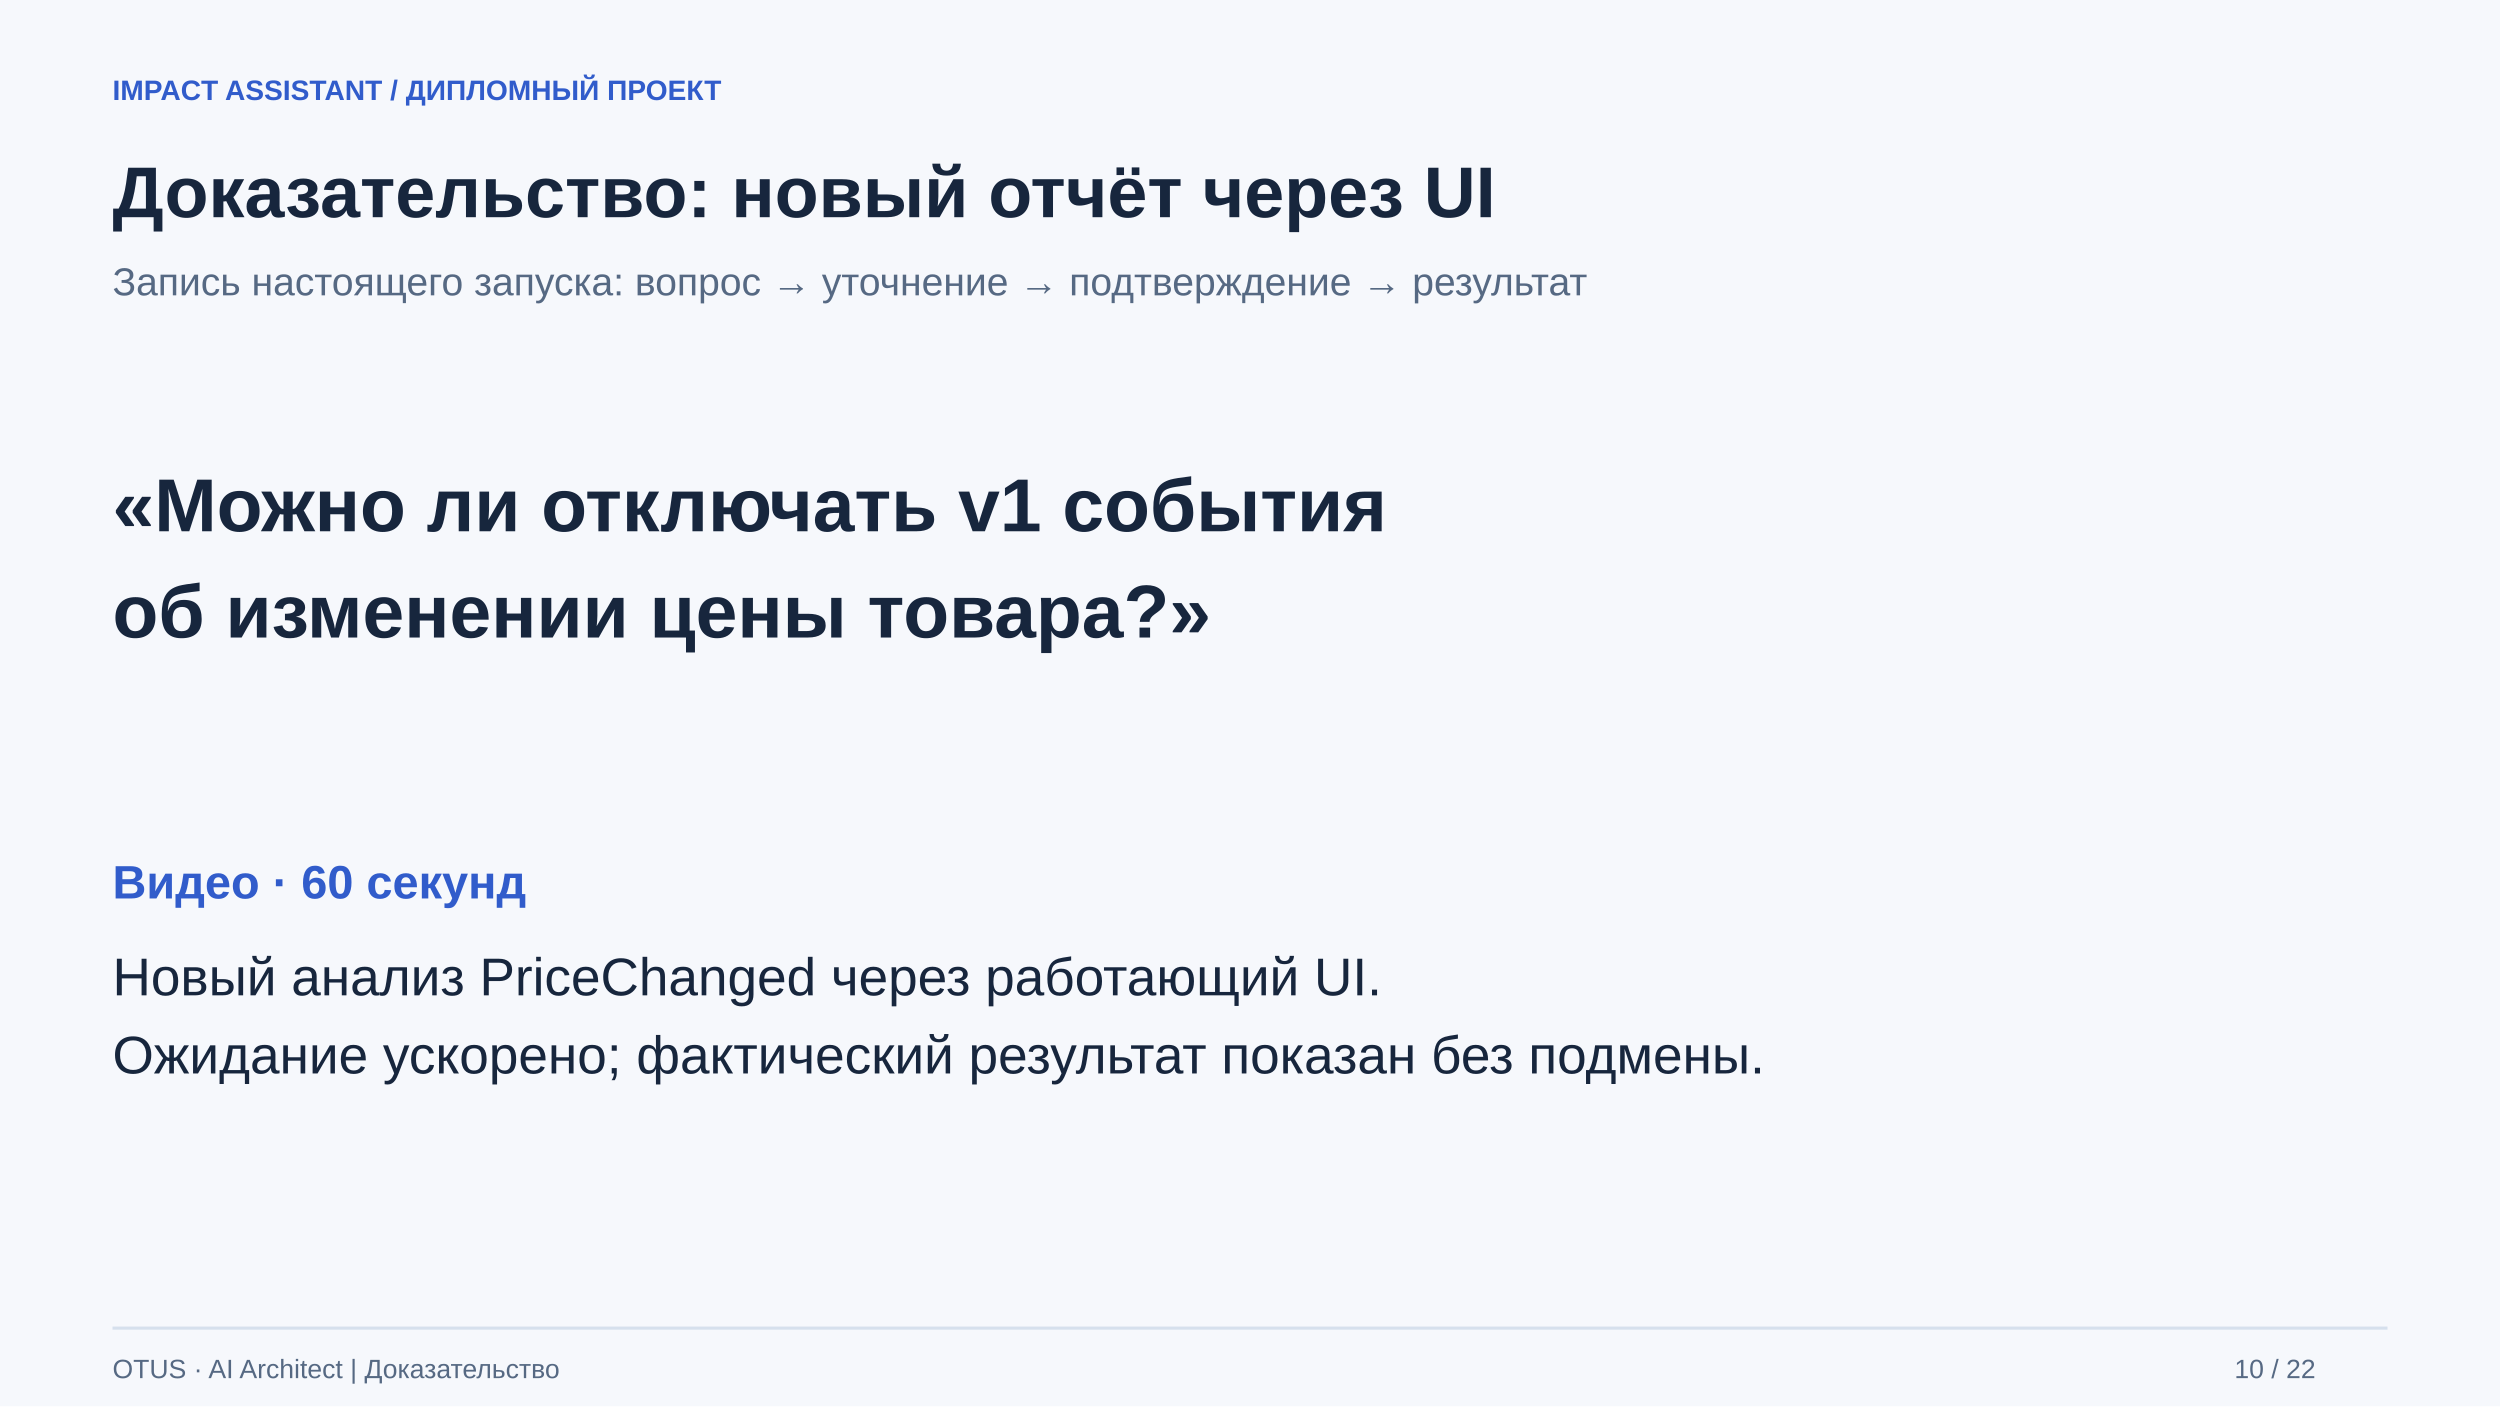
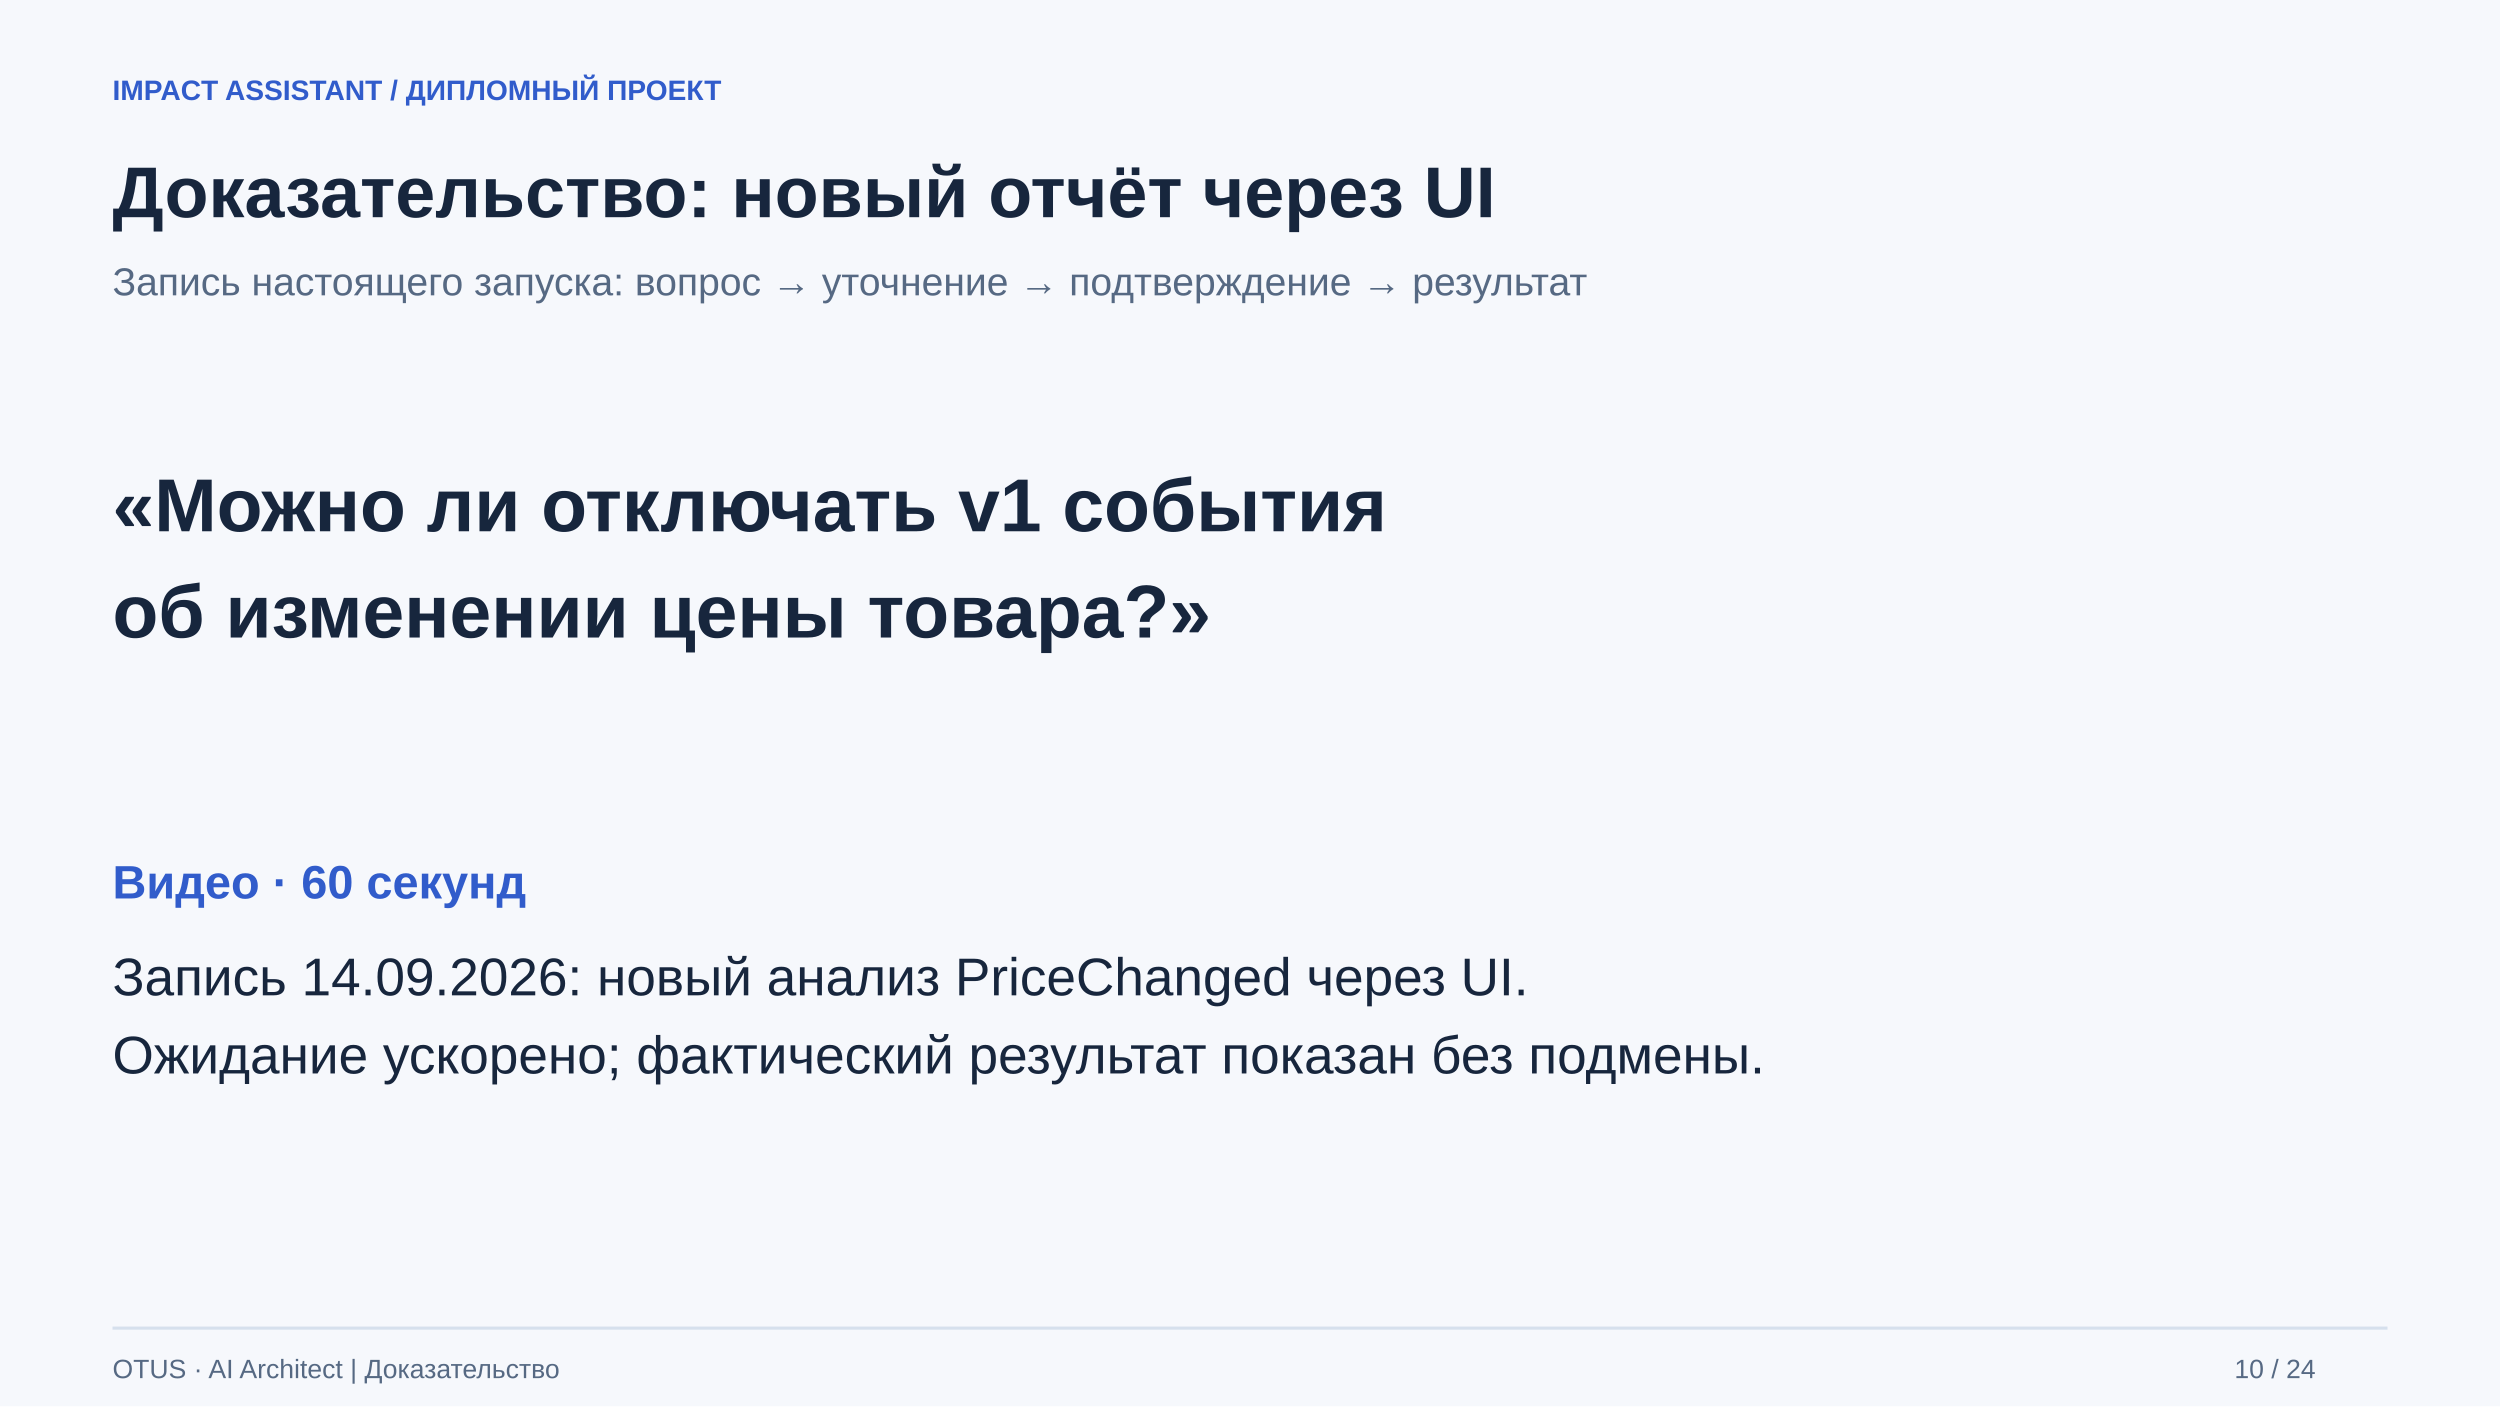
<svg xmlns="http://www.w3.org/2000/svg" width="1600" height="900" viewBox="0 0 1600 900" role="img" aria-labelledby="title desc">
  <defs>
    <marker id="arrow" markerWidth="10" markerHeight="10" refX="8" refY="5" orient="auto">
      <path d="M1 1L8 5L1 9Z" fill="#315CCB" />
    </marker>
  </defs>
  <g font-family="Arial, sans-serif">
    <rect width="1600" height="900" fill="#F6F8FC" />
    <text x="72" y="64" font-size="18" fill="#315CCB" font-weight="700">IMPACT ASSISTANT  /  ДИПЛОМНЫЙ ПРОЕКТ</text>
    <text x="72" y="139" font-size="46" fill="#17263D" font-weight="700">Доказательство: новый отчёт через UI</text>
    <text x="72" y="189" font-size="25" fill="#566983" font-weight="400">Запись настоящего запуска: вопрос → уточнение → подтверждение → результат</text>
    <text x="72" y="340" font-size="48" fill="#17263D" font-weight="700">«Можно ли отключать v1 события</text>
    <text x="72" y="408" font-size="48" fill="#17263D" font-weight="700">об изменении цены товара?»</text>
    <text x="72" y="575" font-size="30" fill="#315CCB" font-weight="700">Видео · 60 секунд</text>
-     <text x="72" y="637" font-size="34" fill="#17263D" font-weight="400">Новый анализ PriceChanged через работающий UI.</text>
+     <text x="72" y="637" font-size="34" fill="#17263D" font-weight="400">Запись 14.09.2026: новый анализ PriceChanged через UI.</text>
    <text x="72" y="687" font-size="34" fill="#17263D" font-weight="400">Ожидание ускорено; фактический результат показан без подмены.</text>
    <path d="M72 850h1456" stroke="#D6E0ED" stroke-width="2" />
    <text x="72" y="882" font-size="17" fill="#566983" font-weight="400">OTUS · AI Architect   |   Доказательство</text>
-     <text x="1430" y="882" font-size="17" fill="#566983" font-weight="400">10 / 22</text>
+     <text x="1430" y="882" font-size="17" fill="#566983" font-weight="400">10 / 24</text>
  </g>
</svg>
